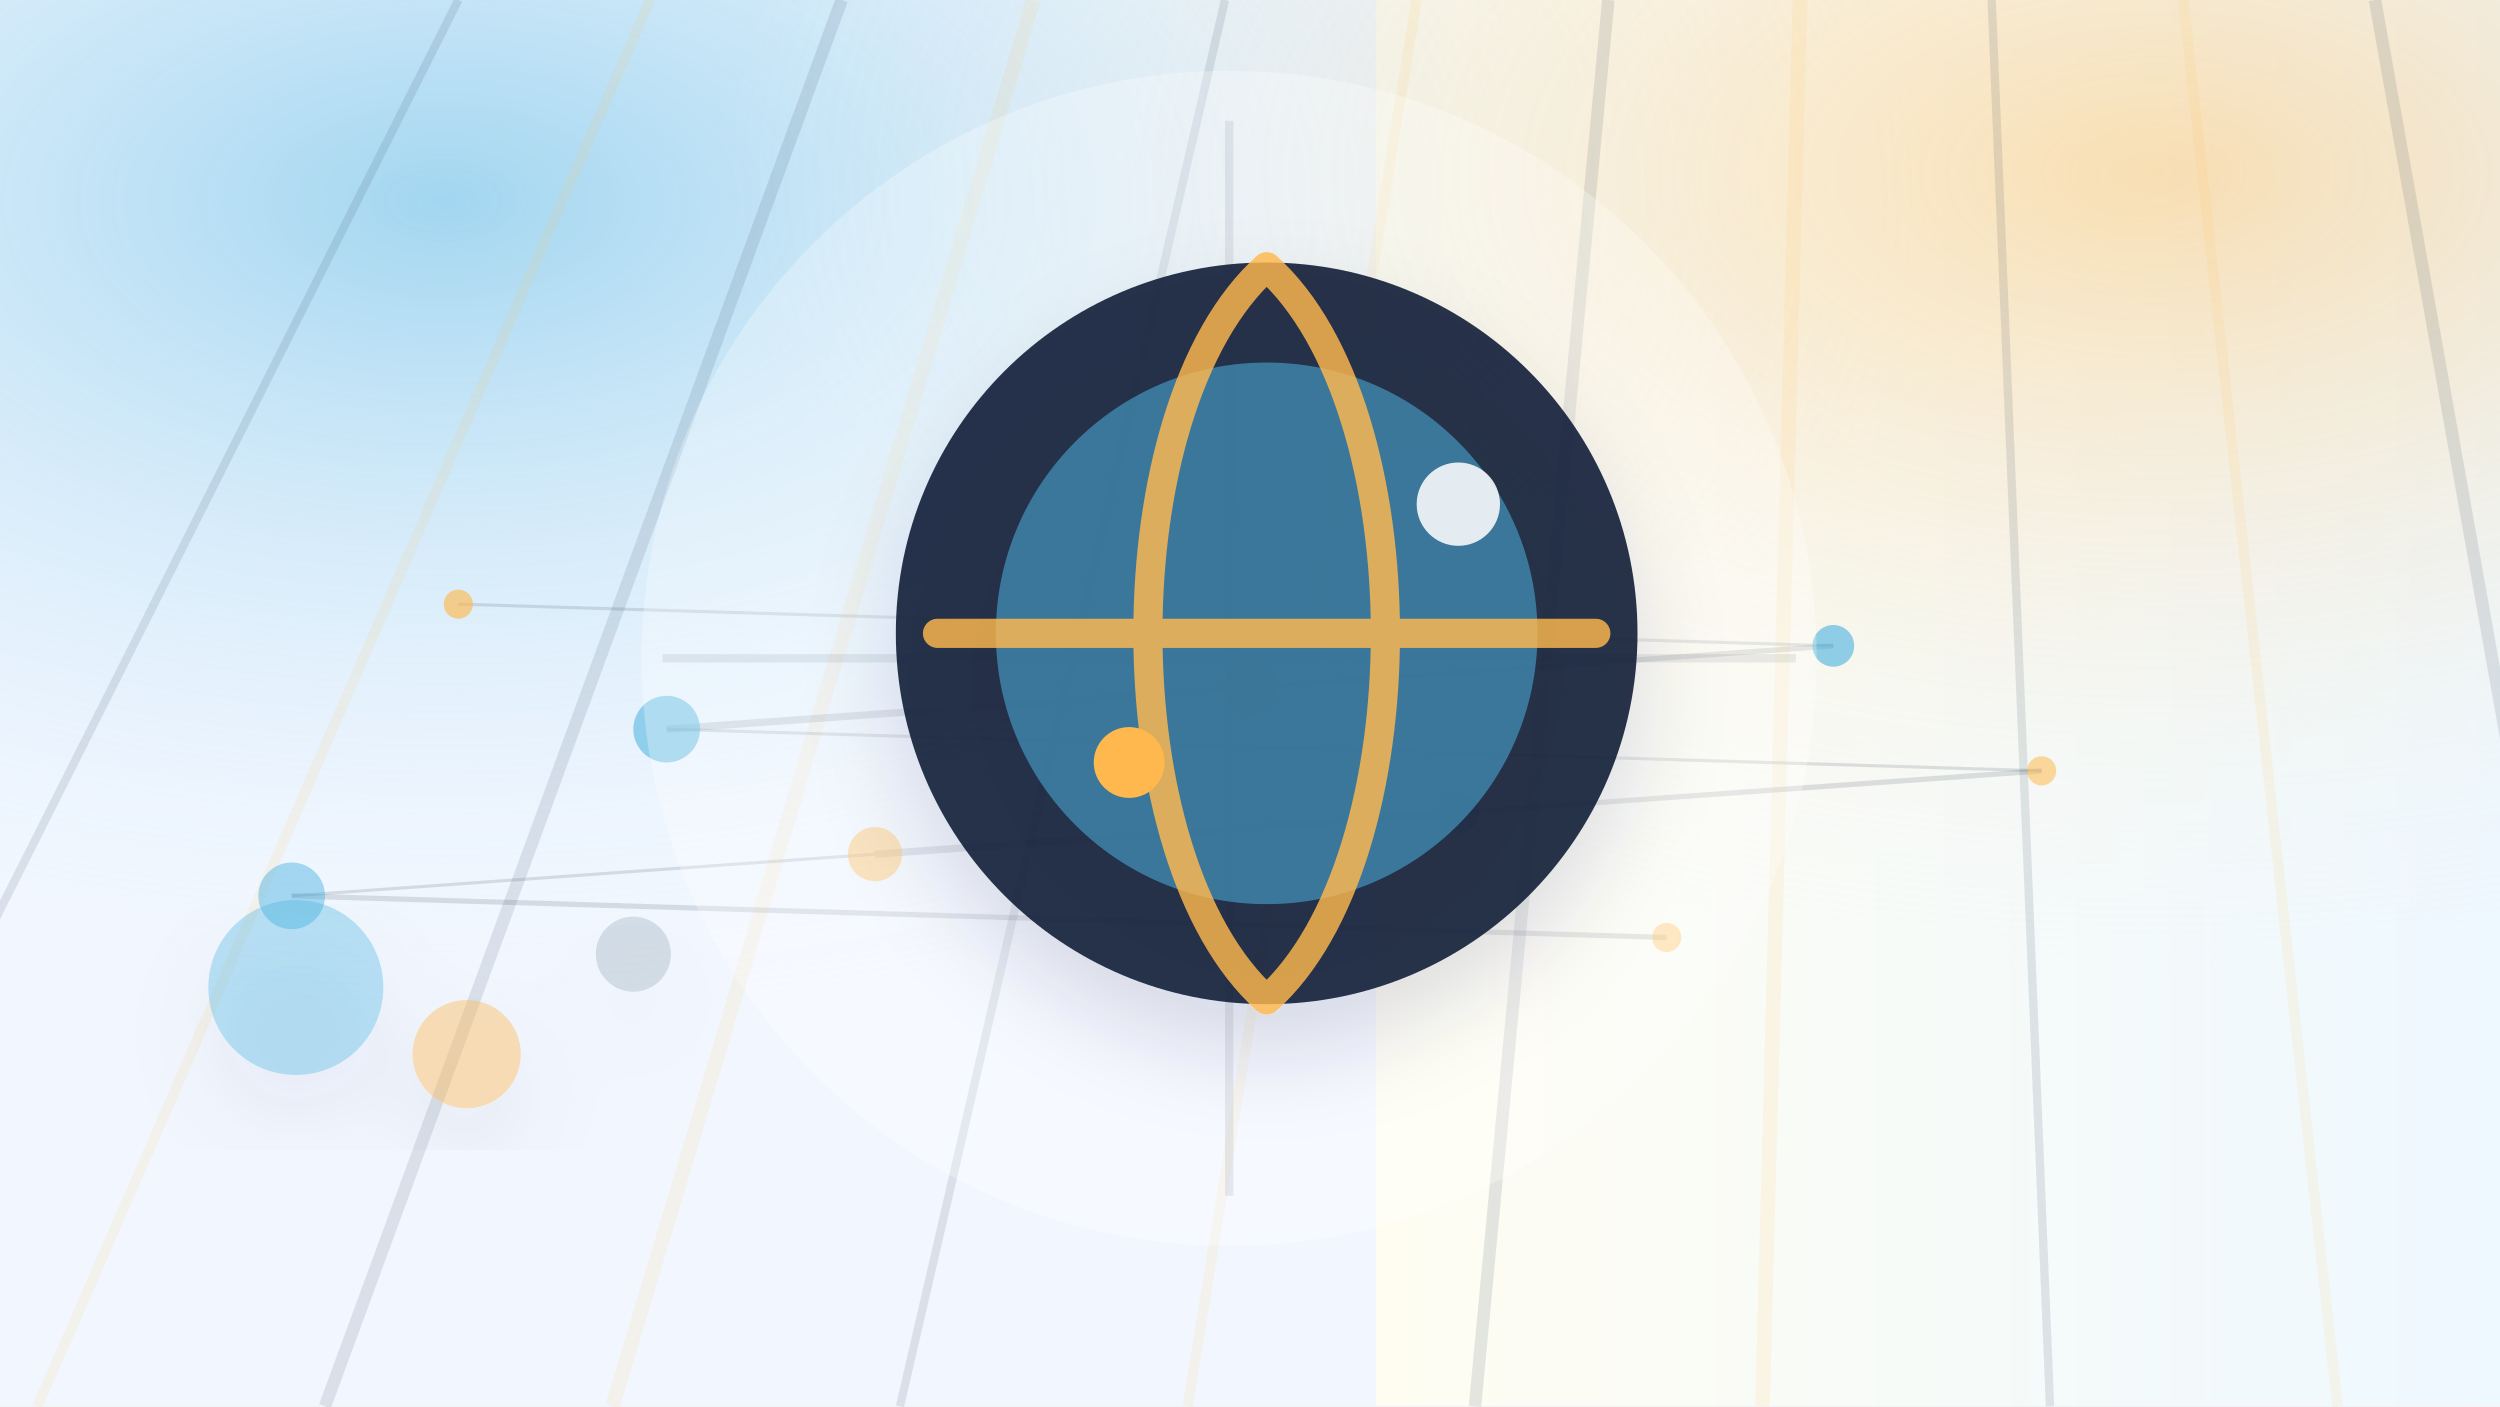
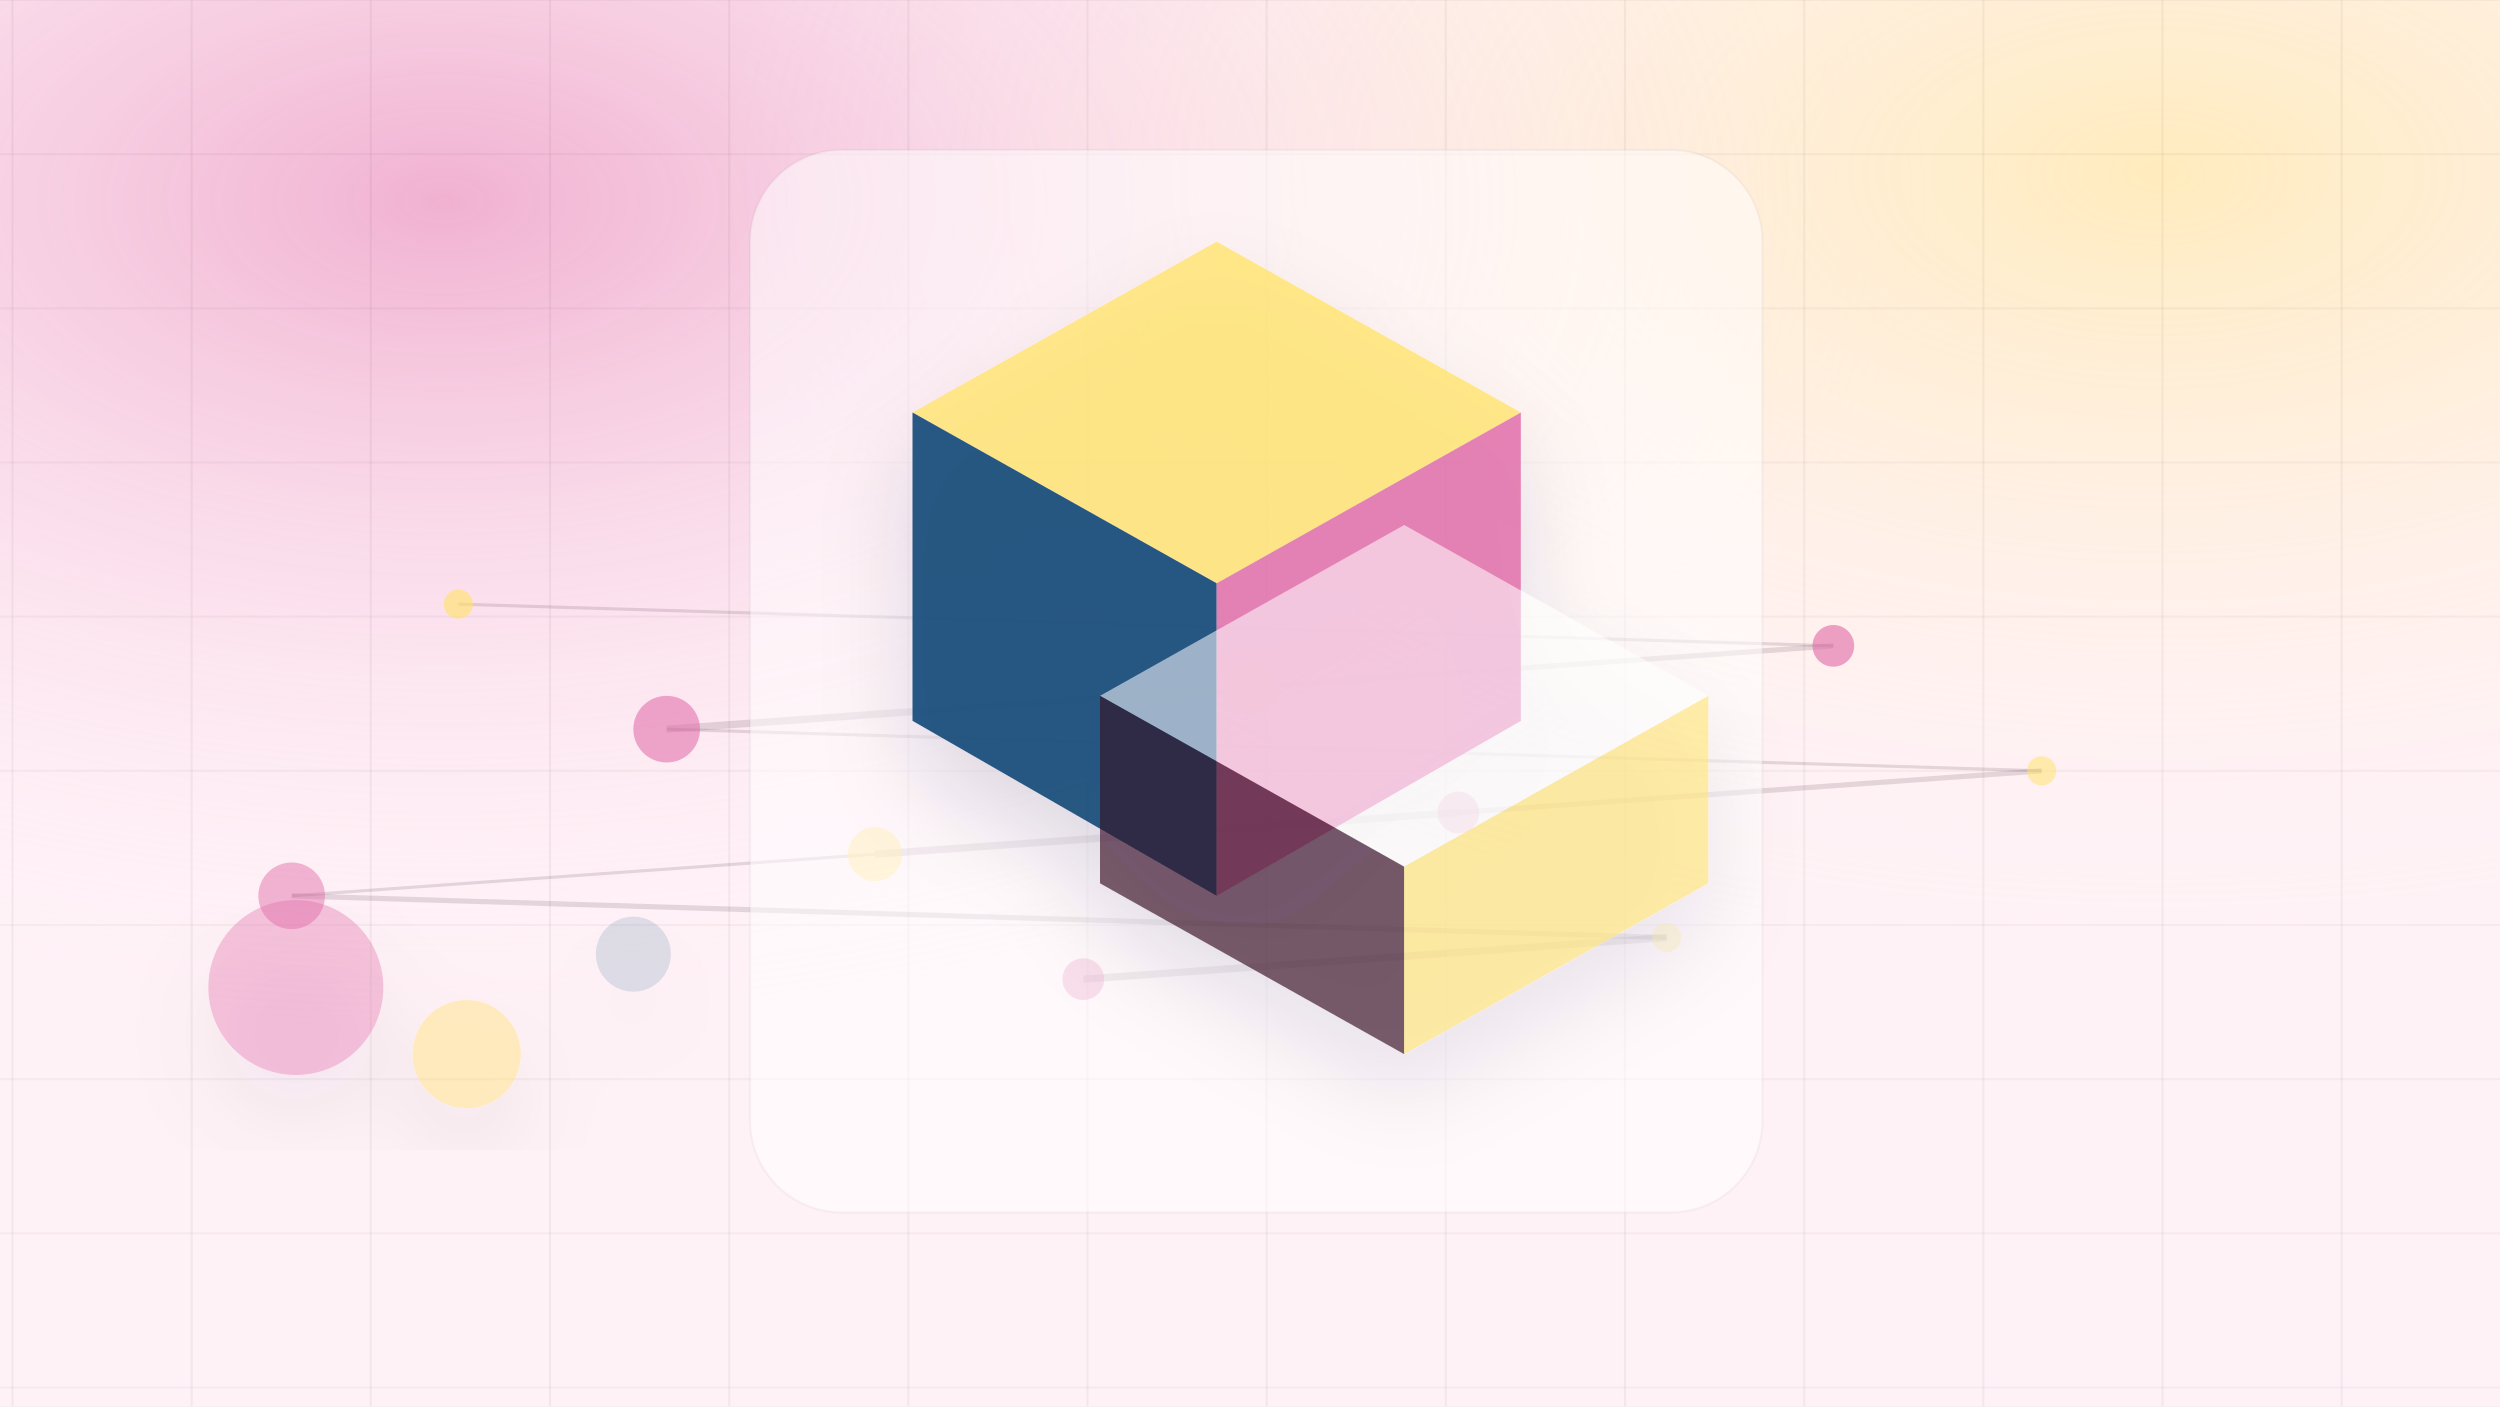
<svg xmlns="http://www.w3.org/2000/svg" width="1200" height="675" viewBox="0 0 1200 675" role="img" aria-labelledby="title desc">
  <defs>
    <radialGradient id="g1" cx="18%" cy="14%" r="60%">
-       <stop stop-color="#4cb2e0" stop-opacity=".48" />
-       <stop offset="1" stop-color="#f2f7ff" stop-opacity="0" />
+       <stop stop-color="#e16ba8" stop-opacity=".48" />
+       <stop offset="1" stop-color="#fff2f7" stop-opacity="0" />
    </radialGradient>
    <radialGradient id="g2" cx="86%" cy="12%" r="58%">
-       <stop stop-color="#ffb84d" stop-opacity=".42" />
-       <stop offset="1" stop-color="#f2f7ff" stop-opacity="0" />
+       <stop stop-color="#ffe36e" stop-opacity=".42" />
+       <stop offset="1" stop-color="#fff2f7" stop-opacity="0" />
    </radialGradient>
    <linearGradient id="split" x1="0" x2="1">
-       <stop stop-color="#f2f7ff" />
-       <stop offset=".55" stop-color="#f2f7ff" />
-       <stop offset=".55" stop-color="#fffdf2" />
-       <stop offset="1" stop-color="#eef8ff" />
+       <stop stop-color="#fff2f7" />
+       <stop offset=".55" stop-color="#fff2f7" />
+       <stop offset=".55" stop-color="#eef8ff" />
+       <stop offset="1" stop-color="#fff7d1" />
    </linearGradient>
    <filter id="shadow" x="-20%" y="-20%" width="140%" height="140%">
      <feDropShadow dx="0" dy="22" stdDeviation="22" flood-color="#12213a" flood-opacity=".14" />
    </filter>
  </defs>
-   <rect width="1200" height="675" fill="url(#split)" />
+   <rect width="1200" height="675" fill="#fff2f7" />
  <rect width="1200" height="675" fill="url(#g1)" />
  <rect width="1200" height="675" fill="url(#g2)" />
  <g opacity=".9">
-     <path d="M-120 675  220 0" stroke="#10203d" stroke-opacity=".12" stroke-width="4" />
-     <path d="M18 675  312 0" stroke="#ffb84d" stroke-opacity=".12" stroke-width="5" />
-     <path d="M156 675  404 0" stroke="#10203d" stroke-opacity=".12" stroke-width="6" />
-     <path d="M294 675  496 0" stroke="#ffb84d" stroke-opacity=".12" stroke-width="7" />
-     <path d="M432 675  588 0" stroke="#10203d" stroke-opacity=".12" stroke-width="4" />
-     <path d="M570 675  680 0" stroke="#ffb84d" stroke-opacity=".12" stroke-width="5" />
-     <path d="M708 675  772 0" stroke="#10203d" stroke-opacity=".12" stroke-width="6" />
-     <path d="M846 675  864 0" stroke="#ffb84d" stroke-opacity=".12" stroke-width="7" />
-     <path d="M984 675  956 0" stroke="#10203d" stroke-opacity=".12" stroke-width="4" />
-     <path d="M1122 675  1048 0" stroke="#ffb84d" stroke-opacity=".12" stroke-width="5" />
-     <path d="M1260 675  1140 0" stroke="#10203d" stroke-opacity=".12" stroke-width="6" />
+     <path d="M-80 0V675" stroke="#351528" stroke-opacity=".055" />
+     <path d="M6 0V675" stroke="#351528" stroke-opacity=".055" />
+     <path d="M92 0V675" stroke="#351528" stroke-opacity=".055" />
+     <path d="M178 0V675" stroke="#351528" stroke-opacity=".055" />
+     <path d="M264 0V675" stroke="#351528" stroke-opacity=".055" />
+     <path d="M350 0V675" stroke="#351528" stroke-opacity=".055" />
+     <path d="M436 0V675" stroke="#351528" stroke-opacity=".055" />
+     <path d="M522 0V675" stroke="#351528" stroke-opacity=".055" />
+     <path d="M608 0V675" stroke="#351528" stroke-opacity=".055" />
+     <path d="M694 0V675" stroke="#351528" stroke-opacity=".055" />
+     <path d="M780 0V675" stroke="#351528" stroke-opacity=".055" />
+     <path d="M866 0V675" stroke="#351528" stroke-opacity=".055" />
+     <path d="M952 0V675" stroke="#351528" stroke-opacity=".055" />
+     <path d="M1038 0V675" stroke="#351528" stroke-opacity=".055" />
+     <path d="M1124 0V675" stroke="#351528" stroke-opacity=".055" />
+     <path d="M1210 0V675" stroke="#351528" stroke-opacity=".055" />
+     <path d="M1296 0V675" stroke="#351528" stroke-opacity=".055" />
+     <path d="M1382 0V675" stroke="#351528" stroke-opacity=".055" />
+     <path d="M0 0H1200" stroke="#351528" stroke-opacity=".045" />
+     <path d="M0 74H1200" stroke="#351528" stroke-opacity=".045" />
+     <path d="M0 148H1200" stroke="#351528" stroke-opacity=".045" />
+     <path d="M0 222H1200" stroke="#351528" stroke-opacity=".045" />
+     <path d="M0 296H1200" stroke="#351528" stroke-opacity=".045" />
+     <path d="M0 370H1200" stroke="#351528" stroke-opacity=".045" />
+     <path d="M0 444H1200" stroke="#351528" stroke-opacity=".045" />
+     <path d="M0 518H1200" stroke="#351528" stroke-opacity=".045" />
+     <path d="M0 592H1200" stroke="#351528" stroke-opacity=".045" />
+     <path d="M0 666H1200" stroke="#351528" stroke-opacity=".045" />
  </g>
  <g>
-     <line x1="220" y1="290" x2="880" y2="310" stroke="#12213a" stroke-opacity=".13" stroke-width="1.5" />
-     <line x1="880" y1="310" x2="600" y2="330" stroke="#12213a" stroke-opacity=".13" stroke-width="2.5" />
-     <line x1="600" y1="330" x2="320" y2="350" stroke="#12213a" stroke-opacity=".13" stroke-width="3.5" />
-     <line x1="320" y1="350" x2="980" y2="370" stroke="#12213a" stroke-opacity=".13" stroke-width="1.5" />
-     <line x1="980" y1="370" x2="700" y2="390" stroke="#12213a" stroke-opacity=".13" stroke-width="2.5" />
-     <line x1="700" y1="390" x2="420" y2="410" stroke="#12213a" stroke-opacity=".13" stroke-width="3.5" />
-     <line x1="420" y1="410" x2="140" y2="430" stroke="#12213a" stroke-opacity=".13" stroke-width="1.5" />
-     <line x1="140" y1="430" x2="800" y2="450" stroke="#12213a" stroke-opacity=".13" stroke-width="2.5" />
-     <circle cx="220" cy="290" r="7" fill="#ffb84d" opacity="0.64" />
-     <circle cx="880" cy="310" r="10" fill="#4cb2e0" opacity="0.615" />
-     <circle cx="600" cy="330" r="13" fill="#ffb84d" opacity="0.59" />
-     <circle cx="320" cy="350" r="16" fill="#4cb2e0" opacity="0.565" />
-     <circle cx="980" cy="370" r="7" fill="#ffb84d" opacity="0.54" />
-     <circle cx="700" cy="390" r="10" fill="#4cb2e0" opacity="0.515" />
-     <circle cx="420" cy="410" r="13" fill="#ffb84d" opacity="0.49" />
-     <circle cx="140" cy="430" r="16" fill="#4cb2e0" opacity="0.465" />
-     <circle cx="800" cy="450" r="7" fill="#ffb84d" opacity="0.44" />
+     <line x1="220" y1="290" x2="880" y2="310" stroke="#351528" stroke-opacity=".13" stroke-width="1.5" />
+     <line x1="880" y1="310" x2="600" y2="330" stroke="#351528" stroke-opacity=".13" stroke-width="2.5" />
+     <line x1="600" y1="330" x2="320" y2="350" stroke="#351528" stroke-opacity=".13" stroke-width="3.5" />
+     <line x1="320" y1="350" x2="980" y2="370" stroke="#351528" stroke-opacity=".13" stroke-width="1.5" />
+     <line x1="980" y1="370" x2="700" y2="390" stroke="#351528" stroke-opacity=".13" stroke-width="2.5" />
+     <line x1="700" y1="390" x2="420" y2="410" stroke="#351528" stroke-opacity=".13" stroke-width="3.5" />
+     <line x1="420" y1="410" x2="140" y2="430" stroke="#351528" stroke-opacity=".13" stroke-width="1.5" />
+     <line x1="140" y1="430" x2="800" y2="450" stroke="#351528" stroke-opacity=".13" stroke-width="2.5" />
+     <line x1="800" y1="450" x2="520" y2="470" stroke="#351528" stroke-opacity=".13" stroke-width="3.5" />
+     <circle cx="220" cy="290" r="7" fill="#ffe36e" opacity="0.64" />
+     <circle cx="880" cy="310" r="10" fill="#e16ba8" opacity="0.615" />
+     <circle cx="600" cy="330" r="13" fill="#ffe36e" opacity="0.59" />
+     <circle cx="320" cy="350" r="16" fill="#e16ba8" opacity="0.565" />
+     <circle cx="980" cy="370" r="7" fill="#ffe36e" opacity="0.54" />
+     <circle cx="700" cy="390" r="10" fill="#e16ba8" opacity="0.515" />
+     <circle cx="420" cy="410" r="13" fill="#ffe36e" opacity="0.49" />
+     <circle cx="140" cy="430" r="16" fill="#e16ba8" opacity="0.465" />
+     <circle cx="800" cy="450" r="7" fill="#ffe36e" opacity="0.44" />
+     <circle cx="520" cy="470" r="10" fill="#e16ba8" opacity="0.415" />
  </g>
  <g transform="translate(-300 0)">
-     <circle cx="890" cy="316" r="282" fill="#fff" opacity=".28" />
-     <path d="M618 316h544M890 58v516" stroke="#10203d" stroke-opacity=".08" stroke-width="4" />
+     <rect x="660" y="72" width="486" height="510" rx="44" fill="#fff" opacity=".52" stroke="#351528" stroke-opacity=".08" />
  </g>
  <g transform="translate(-300 0)" filter="url(#shadow)">
-     <g transform="translate(700 96)">
-       <circle cx="208" cy="208" r="178" fill="#12213a" opacity=".92" />
-       <circle cx="208" cy="208" r="130" fill="#4cb2e0" opacity=".55" />
-       <path d="M50 208h316M208 32c-76 68-76 284 0 352M208 32c76 68 76 284 0 352" fill="none" stroke="#ffb84d" stroke-width="14" stroke-linecap="round" opacity=".82" />
-       <circle cx="300" cy="146" r="20" fill="#fff" opacity=".86" />
-       <circle cx="142" cy="270" r="17" fill="#ffb84d" />
+     <g transform="translate(724 116)">
+       <polygon points="160,0 306,82 160,164 14,82" fill="#ffe36e" opacity=".8" />
+       <polygon points="14,82 160,164 160,314 14,230" fill="#164b7a" opacity=".92" />
+       <polygon points="306,82 160,164 160,314 306,230" fill="#e16ba8" opacity=".82" />
+       <polygon points="250,136 396,218 250,300 104,218" fill="#fff" opacity=".55" />
+       <polygon points="104,218 250,300 250,390 104,308" fill="#351528" opacity=".65" />
+       <polygon points="396,218 250,300 250,390 396,308" fill="#ffe36e" opacity=".58" />
    </g>
  </g>
  <g filter="url(#shadow)" opacity=".82">
-     <circle cx="142" cy="474" r="42" fill="#4cb2e0" opacity=".44" />
-     <circle cx="224" cy="506" r="26" fill="#ffb84d" opacity=".5" />
-     <circle cx="304" cy="458" r="18" fill="#12213a" opacity=".16" />
+     <circle cx="142" cy="474" r="42" fill="#e16ba8" opacity=".44" />
+     <circle cx="224" cy="506" r="26" fill="#ffe36e" opacity=".5" />
+     <circle cx="304" cy="458" r="18" fill="#164b7a" opacity=".16" />
  </g>
</svg>
